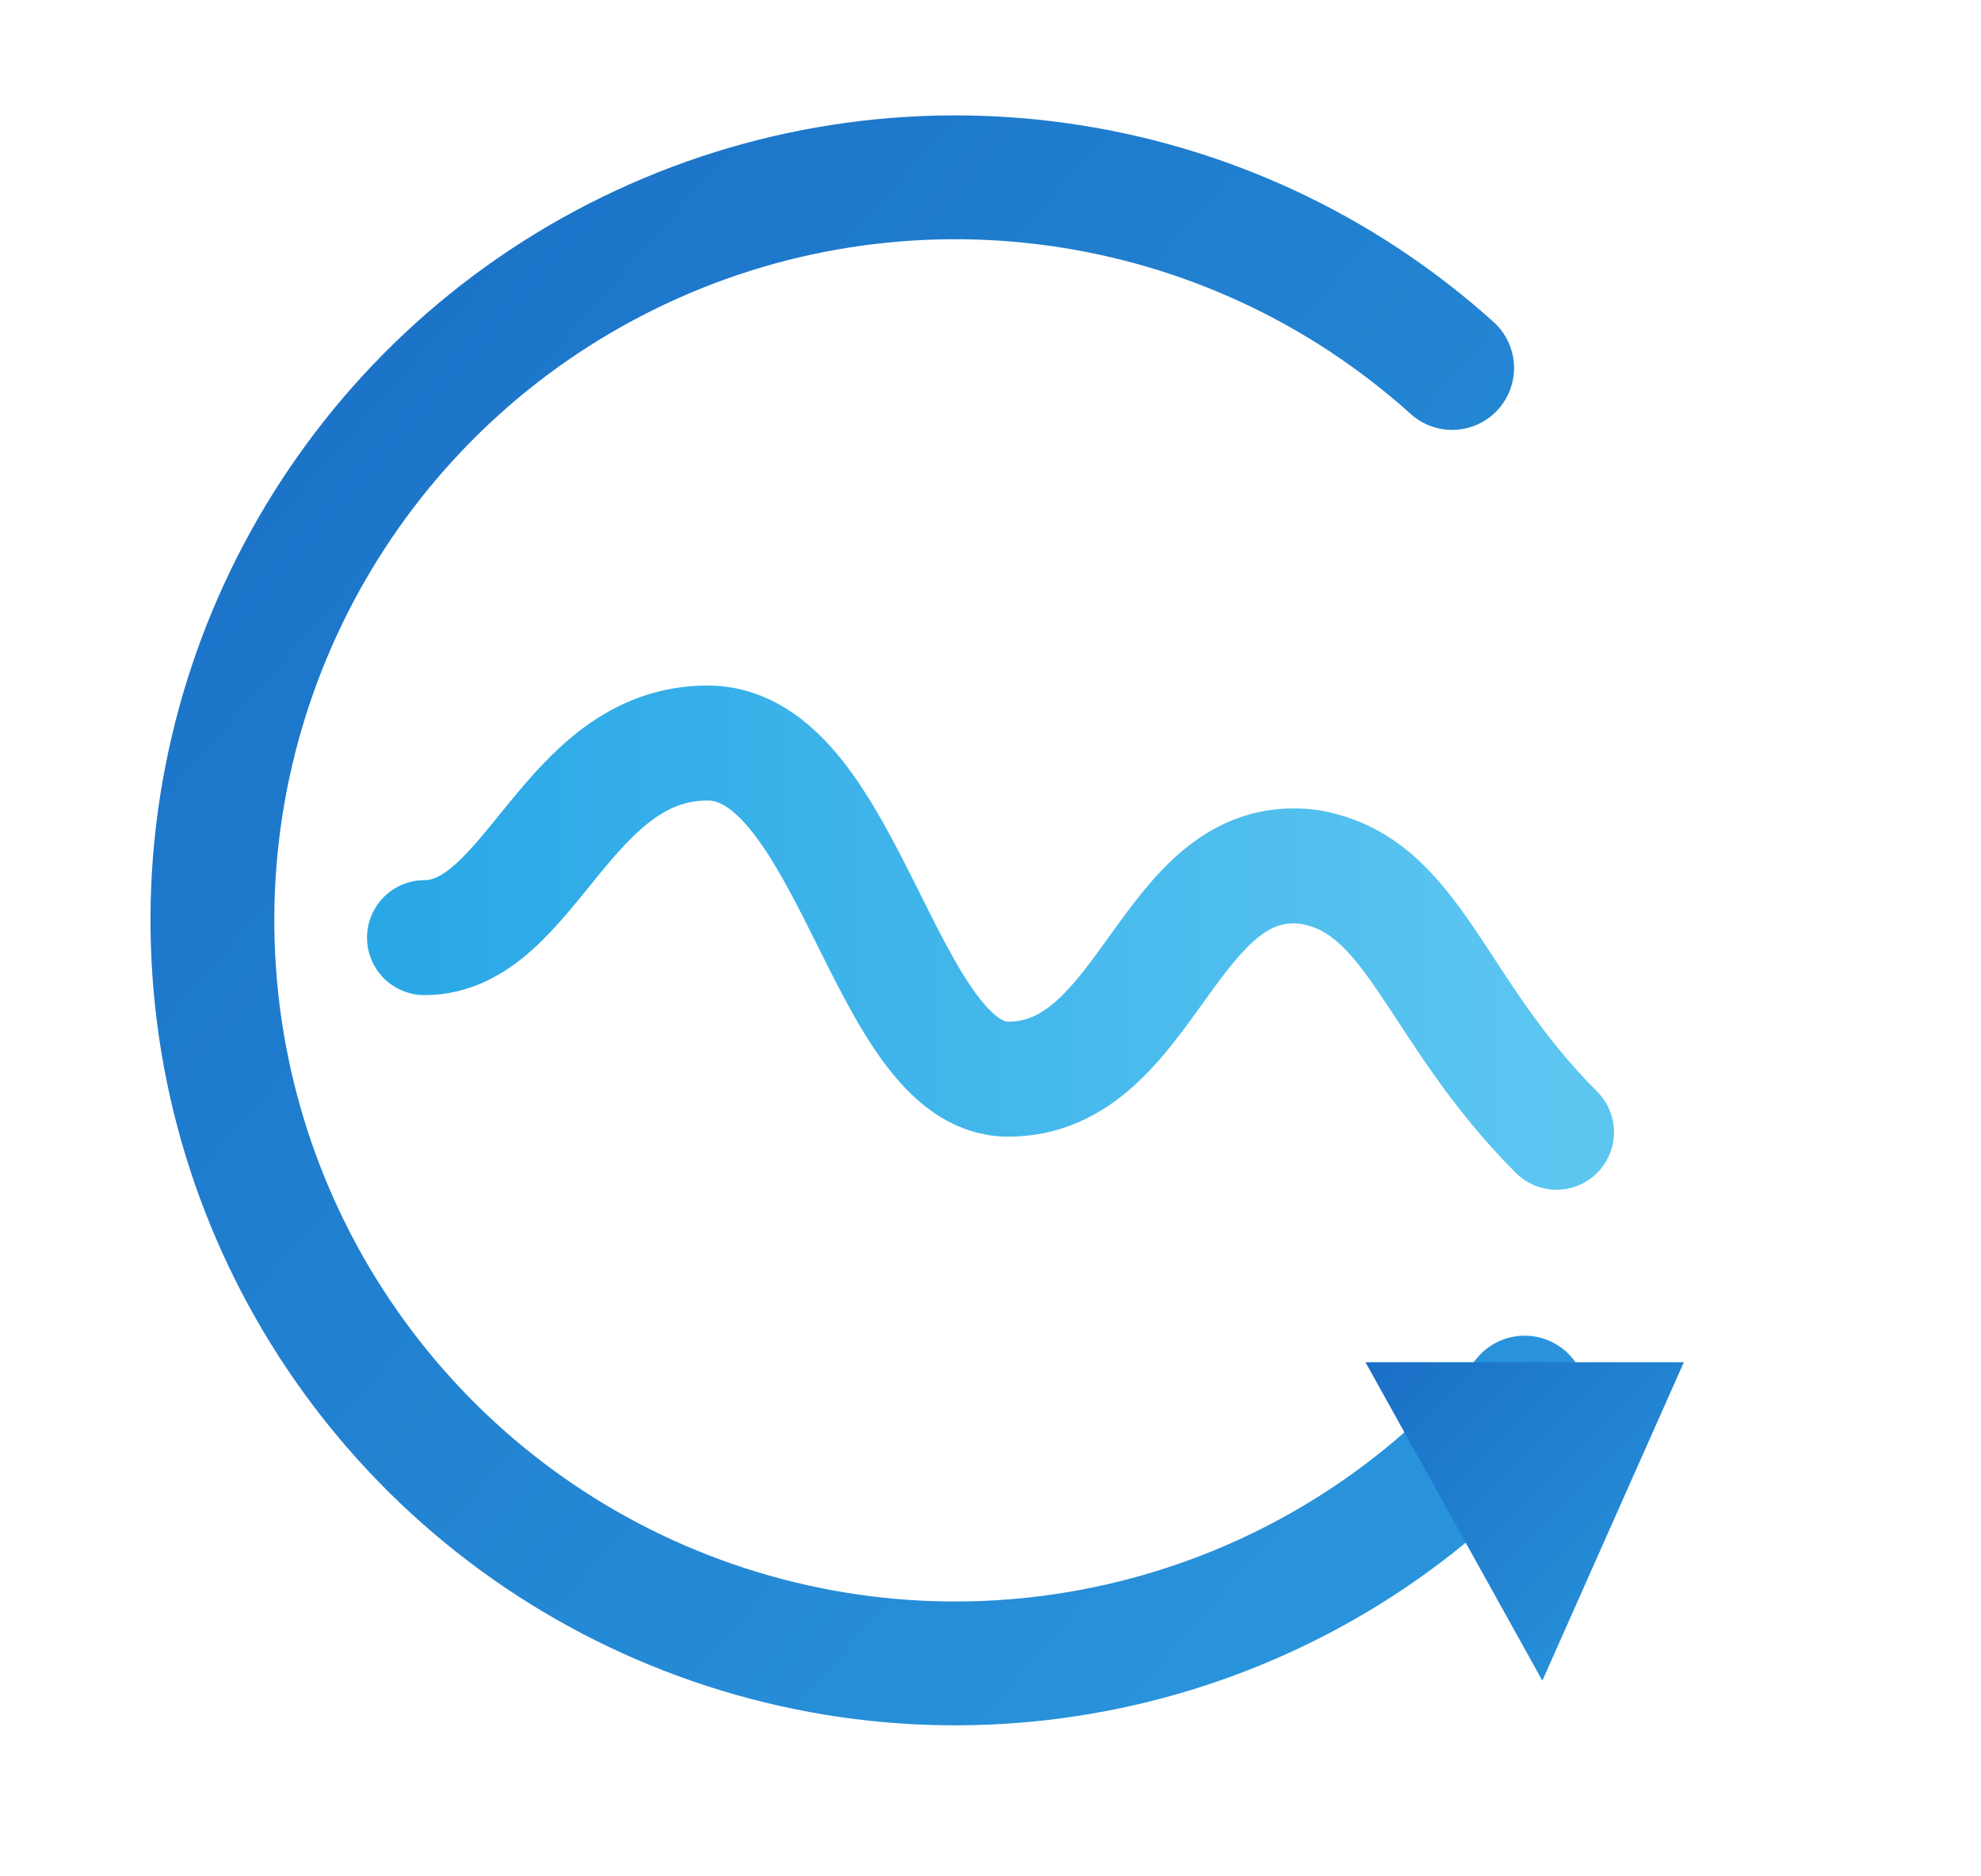
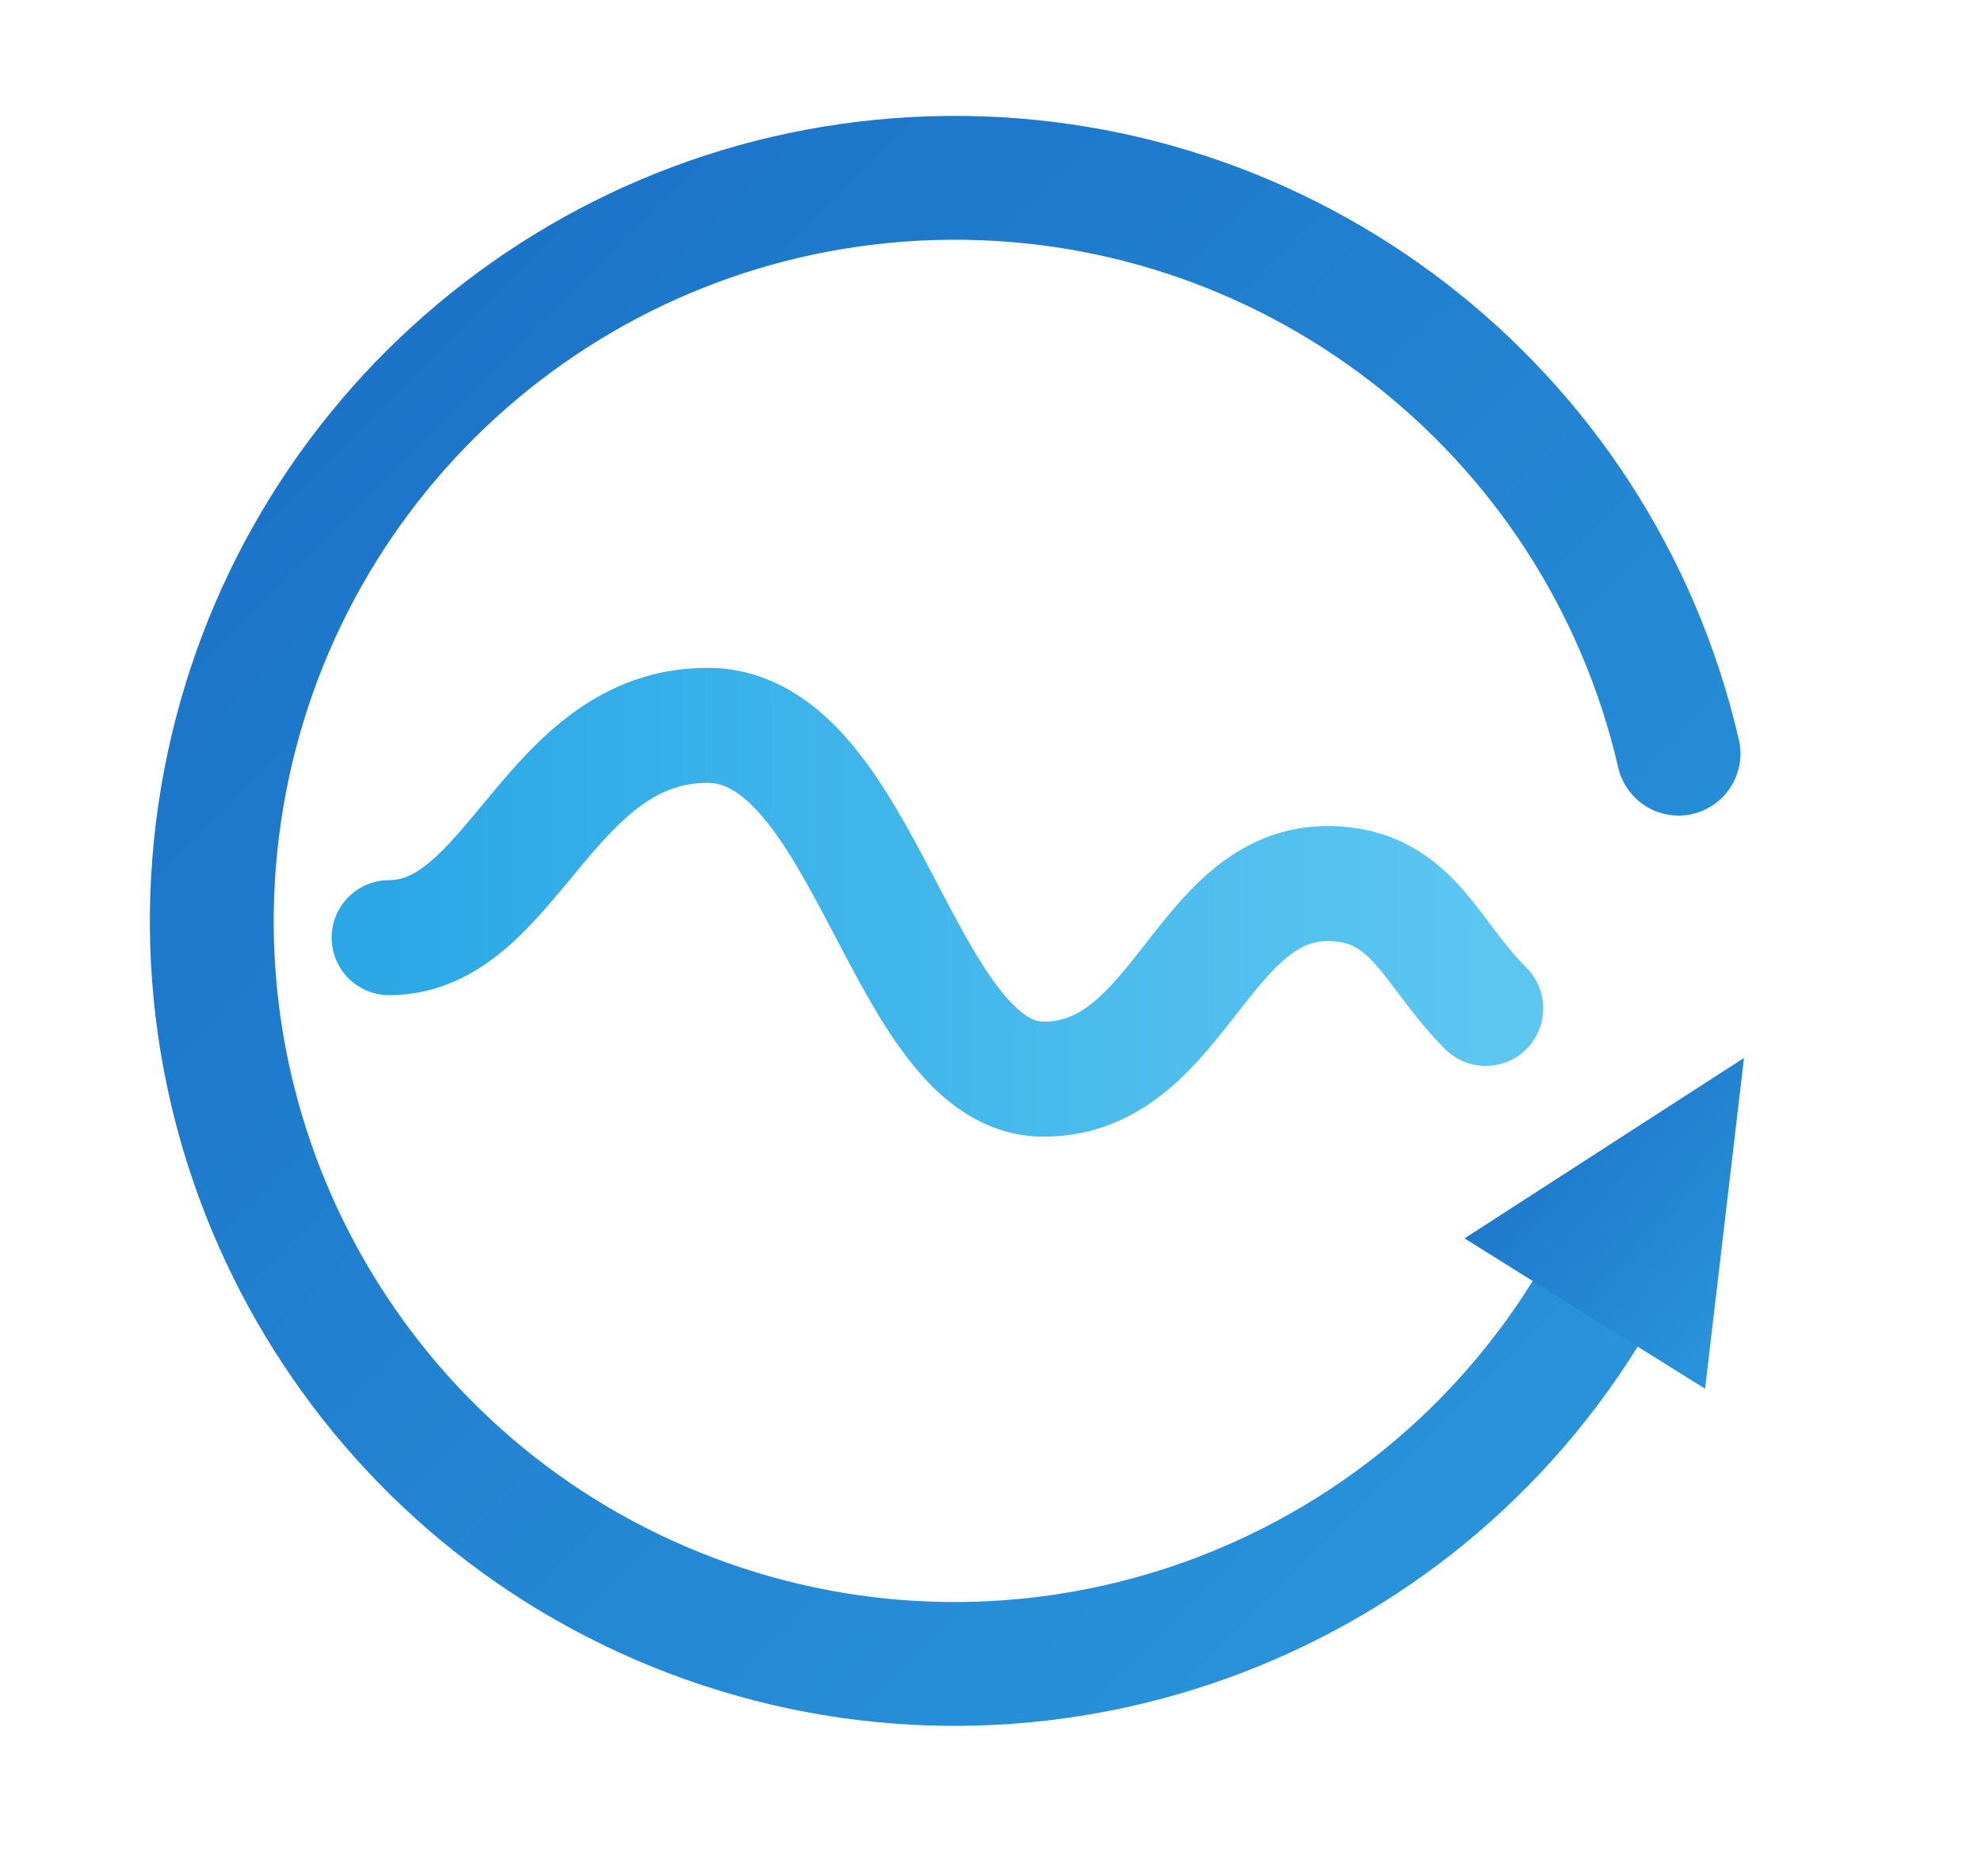
<svg xmlns="http://www.w3.org/2000/svg" viewBox="4 6 112 106" width="112" height="106">
  <defs>
    <linearGradient id="ring" x1="0" y1="0" x2="1" y2="1">
      <stop offset="0" stop-color="#1A6FC6" />
      <stop offset="1" stop-color="#2A97DD" />
    </linearGradient>
    <linearGradient id="wave" x1="0" y1="0" x2="1" y2="0">
      <stop offset="0" stop-color="#2AA8E6" />
      <stop offset="1" stop-color="#5CC6F1" />
    </linearGradient>
  </defs>
-   <path d="M 86.1 26.8 A 42 42 0 1 0 90.2 85.0" fill="none" stroke="url(#ring)" stroke-width="7" stroke-linecap="round" />
-   <path d="M 91.2 101.0 L 81.2 83.0 L 99.2 83.0 Z" fill="url(#ring)" />
-   <path d="M 28 59 C 34 59 36 48 44 48 C 52 48 54 67 61 67 C 69 67 70 54 78 55 C 84 56 85 63 92 70" fill="none" stroke="url(#wave)" stroke-width="6.5" stroke-linecap="round" stroke-linejoin="round" />
+   <path d="M 98.9 48.6 A 42 42 0 1 0 93.6 80.3" fill="none" stroke="url(#ring)" stroke-width="7" stroke-linecap="round" />
+   <path d="M 102.6 65.8 L 100.4 84.5 L 86.8 76.0 Z" fill="url(#ring)" />
+   <path d="M 26 59 C 33 59 35 47 44 47 C 53 47 55 67 63 67 C 71 67 72 55 80 56 C 84 56.5 85 60 88 63" fill="none" stroke="url(#wave)" stroke-width="6.5" stroke-linecap="round" stroke-linejoin="round" />
</svg>
